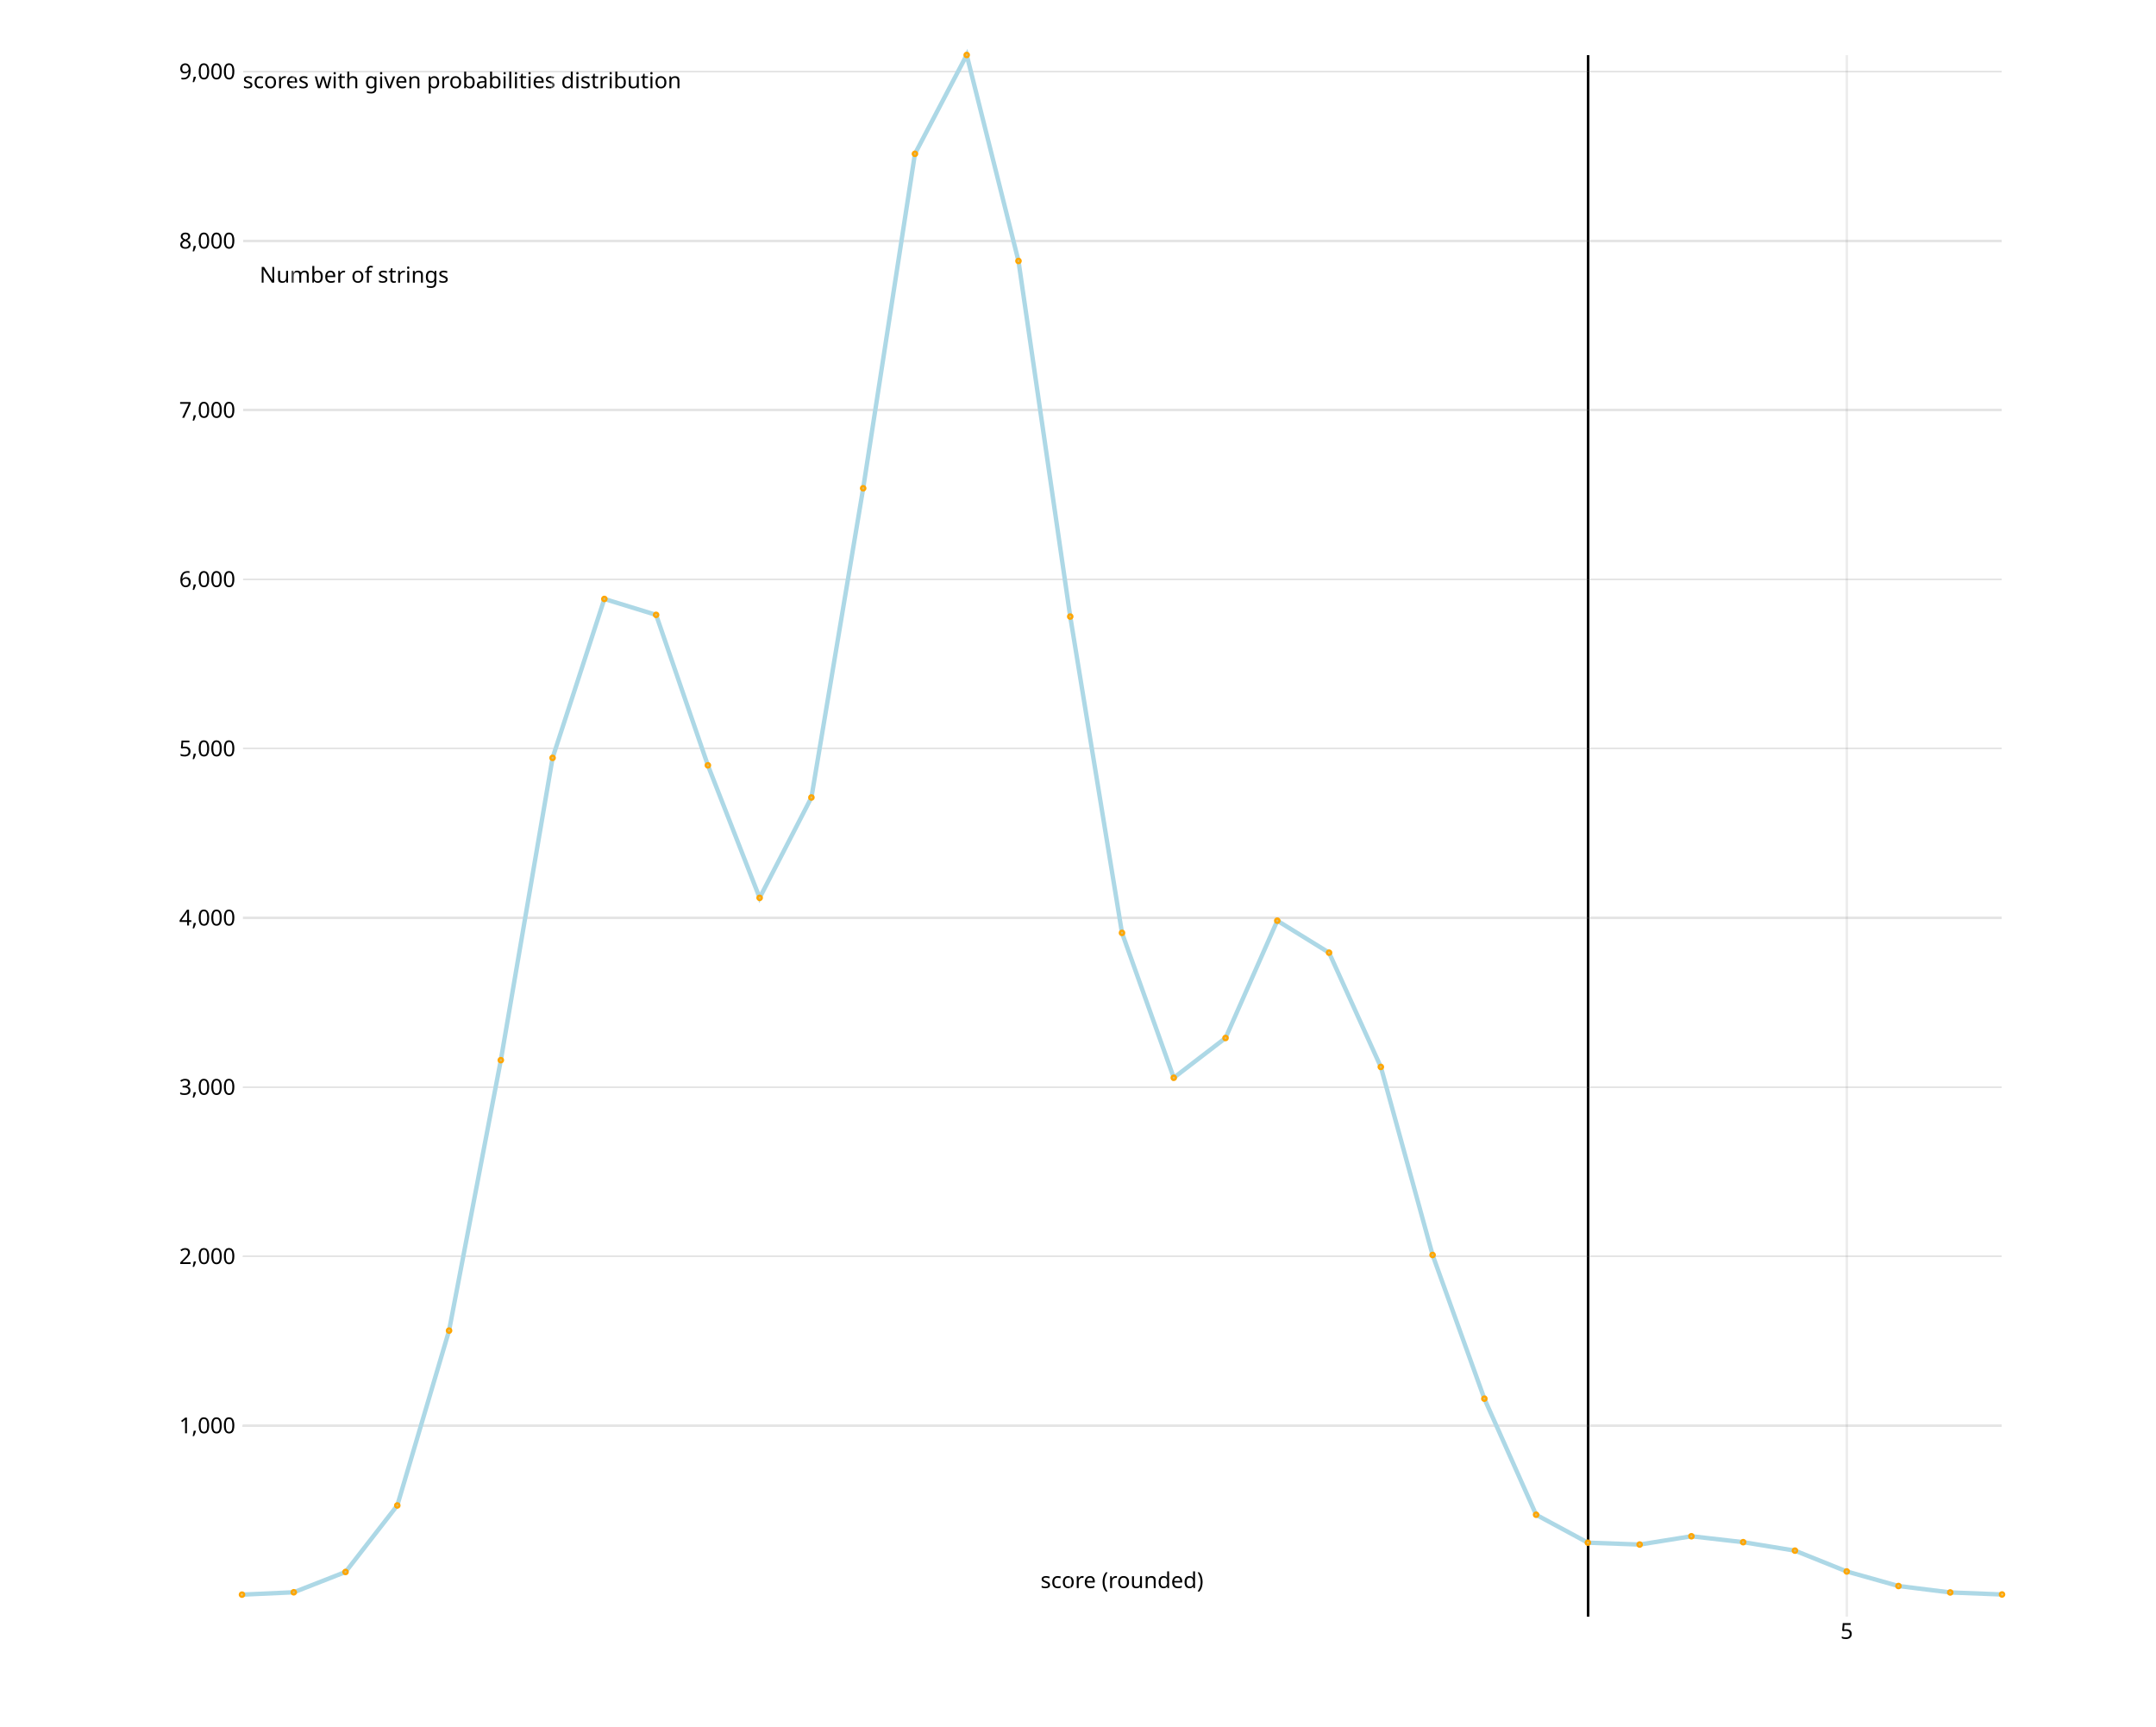
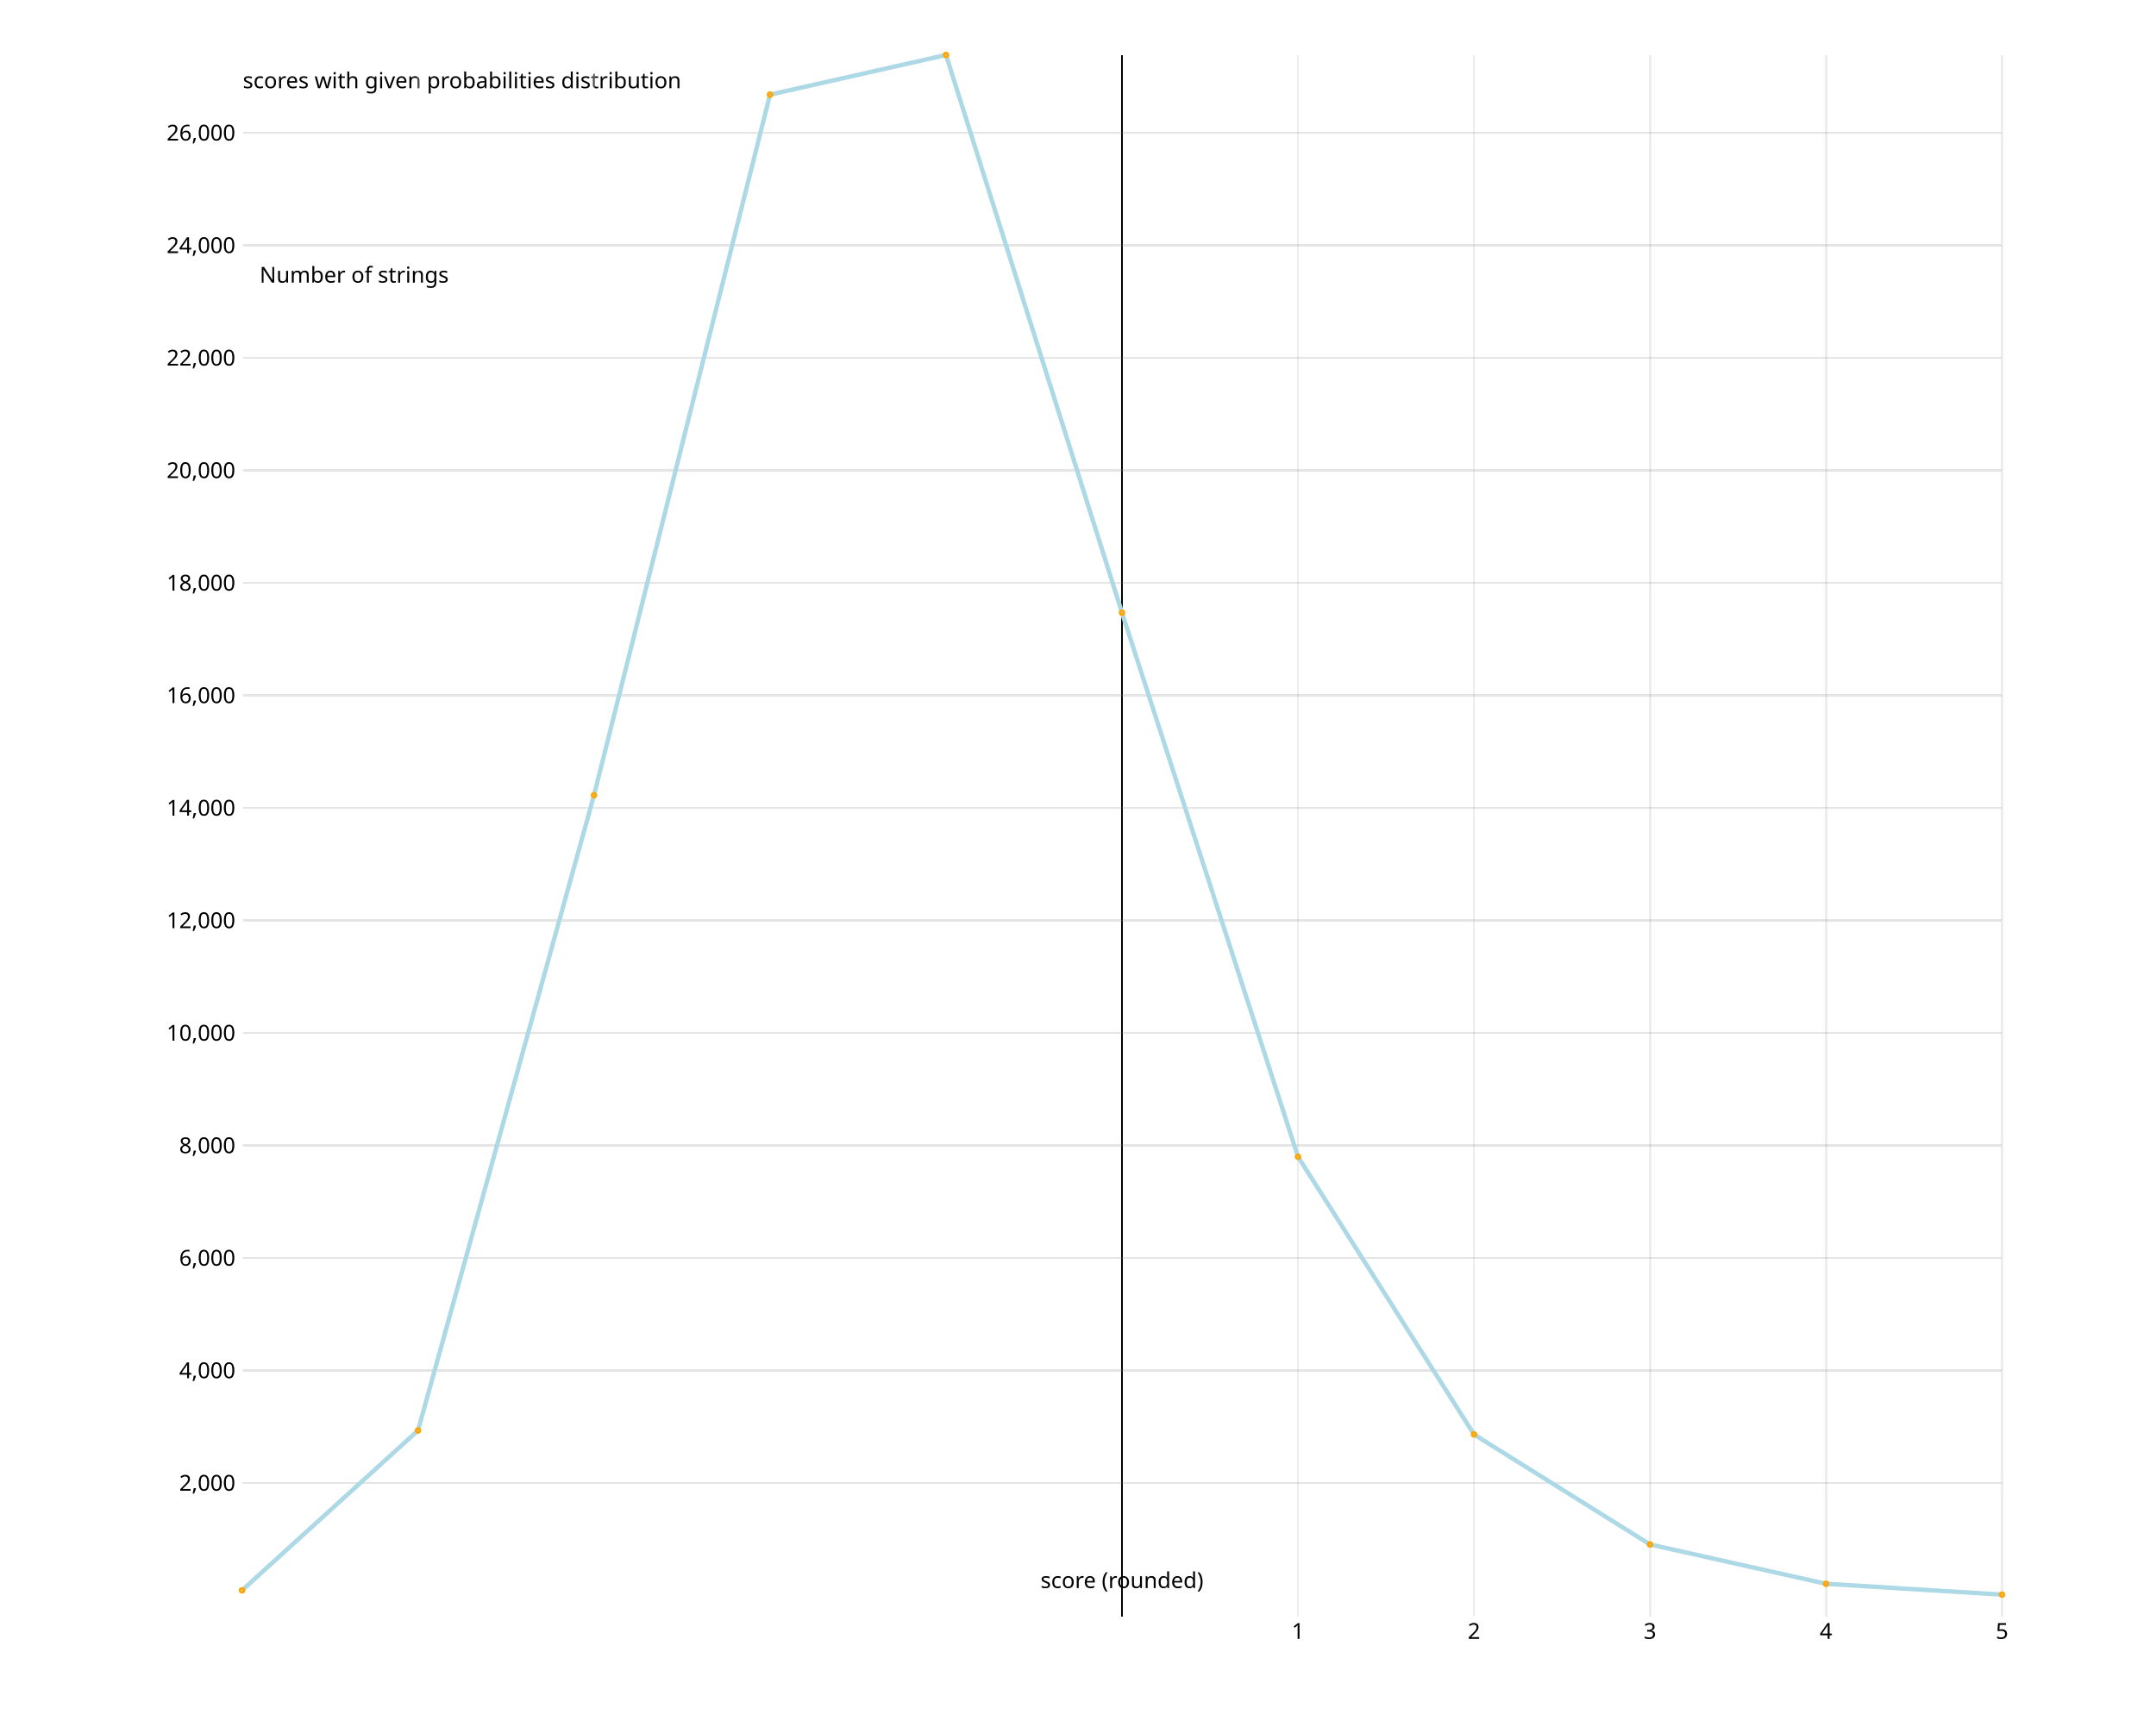
<svg xmlns="http://www.w3.org/2000/svg" font-size="10px" font-family="sans-serif" fill="none" stroke="none" stroke-width="1.5" width="980" height="785">
  <g transform="translate(100,5)">
    <g transform="translate(10,20)">
      <text pointer-events="none" y="3" dy=".71em" transform="translate(100,5)" fill="rgb(0,0,0)" text-anchor="middle">scores with given probabilities distribution</text>
    </g>
    <g transform="translate(10,20)">
      <text pointer-events="none" x="3" dy=".35em" transform="translate(5,100)" fill="rgb(0,0,0)">Number of strings</text>
    </g>
    <g transform="translate(10,20)">
      <text pointer-events="none" y="-3" transform="translate(400.0,700)" fill="rgb(0,0,0)" text-anchor="middle">score (rounded)</text>
    </g>
    <g transform="translate(10,20)">
-       <line shape-rendering="crispEdges" x1="729.412" y1="0" x2="729.412" y2="710" stroke="rgb(128,128,128)" stroke-opacity="0.2" stroke-width="1" />
+       <line shape-rendering="crispEdges" x1="480.0" y1="0" x2="480.0" y2="710" stroke="rgb(128,128,128)" stroke-opacity="0.2" stroke-width="1" />
+       <line shape-rendering="crispEdges" x1="560.0" y1="0" x2="560.0" y2="710" stroke="rgb(128,128,128)" stroke-opacity="0.2" stroke-width="1" />
+       <line shape-rendering="crispEdges" x1="640.0" y1="0" x2="640.0" y2="710" stroke="rgb(128,128,128)" stroke-opacity="0.2" stroke-width="1" />
+       <line shape-rendering="crispEdges" x1="720.0" y1="0" x2="720.0" y2="710" stroke="rgb(128,128,128)" stroke-opacity="0.2" stroke-width="1" />
+       <line shape-rendering="crispEdges" x1="800.0" y1="0" x2="800.0" y2="710" stroke="rgb(128,128,128)" stroke-opacity="0.2" stroke-width="1" />
    </g>
    <g transform="translate(10,20)">
-       <text pointer-events="none" y="3" dy=".71em" transform="translate(729.4118,710)" fill="rgb(0,0,0)" text-anchor="middle">5</text>
+       <text pointer-events="none" y="3" dy=".71em" transform="translate(480.0,710)" fill="rgb(0,0,0)" text-anchor="middle">1</text>
+       <text pointer-events="none" y="3" dy=".71em" transform="translate(560.0,710)" fill="rgb(0,0,0)" text-anchor="middle">2</text>
+       <text pointer-events="none" y="3" dy=".71em" transform="translate(640.0,710)" fill="rgb(0,0,0)" text-anchor="middle">3</text>
+       <text pointer-events="none" y="3" dy=".71em" transform="translate(720.0,710)" fill="rgb(0,0,0)" text-anchor="middle">4</text>
+       <text pointer-events="none" y="3" dy=".71em" transform="translate(800.0,710)" fill="rgb(0,0,0)" text-anchor="middle">5</text>
    </g>
    <g transform="translate(10,20)">
-       <line shape-rendering="crispEdges" x1="23.529" y1="0" x2="23.529" y2="710" stroke="rgb(255,255,255)" stroke-opacity="0.3" stroke-width="1" />
-       <line shape-rendering="crispEdges" x1="141.176" y1="0" x2="141.176" y2="710" stroke="rgb(255,255,255)" stroke-opacity="0.3" stroke-width="1" />
-       <line shape-rendering="crispEdges" x1="258.824" y1="0" x2="258.824" y2="710" stroke="rgb(255,255,255)" stroke-opacity="0.3" stroke-width="1" />
-       <line shape-rendering="crispEdges" x1="376.471" y1="0" x2="376.471" y2="710" stroke="rgb(255,255,255)" stroke-opacity="0.3" stroke-width="1" />
-       <line shape-rendering="crispEdges" x1="494.118" y1="0" x2="494.118" y2="710" stroke="rgb(255,255,255)" stroke-opacity="0.3" stroke-width="1" />
-       <line shape-rendering="crispEdges" x1="611.765" y1="0" x2="611.765" y2="710" stroke="rgb(0,0,0)" stroke-width="1" />
-       <line shape-rendering="crispEdges" x1="729.412" y1="0" x2="729.412" y2="710" stroke="rgb(255,255,255)" stroke-opacity="0.3" stroke-width="1" />
+       <line shape-rendering="crispEdges" x1="0.0" y1="0" x2="0.0" y2="710" stroke="rgb(255,255,255)" stroke-opacity="0.3" stroke-width="1" />
+       <line shape-rendering="crispEdges" x1="80.0" y1="0" x2="80.0" y2="710" stroke="rgb(255,255,255)" stroke-opacity="0.3" stroke-width="1" />
+       <line shape-rendering="crispEdges" x1="160.0" y1="0" x2="160.0" y2="710" stroke="rgb(255,255,255)" stroke-opacity="0.3" stroke-width="1" />
+       <line shape-rendering="crispEdges" x1="240.0" y1="0" x2="240.0" y2="710" stroke="rgb(255,255,255)" stroke-opacity="0.3" stroke-width="1" />
+       <line shape-rendering="crispEdges" x1="320.0" y1="0" x2="320.0" y2="710" stroke="rgb(255,255,255)" stroke-opacity="0.3" stroke-width="1" />
+       <line shape-rendering="crispEdges" x1="400.0" y1="0" x2="400.0" y2="710" stroke="rgb(0,0,0)" stroke-width="1" />
+       <line shape-rendering="crispEdges" x1="480.0" y1="0" x2="480.0" y2="710" stroke="rgb(255,255,255)" stroke-opacity="0.3" stroke-width="1" />
+       <line shape-rendering="crispEdges" x1="560.0" y1="0" x2="560.0" y2="710" stroke="rgb(255,255,255)" stroke-opacity="0.3" stroke-width="1" />
+       <line shape-rendering="crispEdges" x1="640.0" y1="0" x2="640.0" y2="710" stroke="rgb(255,255,255)" stroke-opacity="0.3" stroke-width="1" />
+       <line shape-rendering="crispEdges" x1="720.0" y1="0" x2="720.0" y2="710" stroke="rgb(255,255,255)" stroke-opacity="0.3" stroke-width="1" />
+       <line shape-rendering="crispEdges" x1="800.0" y1="0" x2="800.0" y2="710" stroke="rgb(255,255,255)" stroke-opacity="0.3" stroke-width="1" />
    </g>
    <g transform="translate(10,20)">
-       <line shape-rendering="crispEdges" x1="0" y1="623.129" x2="800" y2="623.129" stroke="rgb(128,128,128)" stroke-opacity="0.2" stroke-width="1" />
-       <line shape-rendering="crispEdges" x1="0" y1="546.18" x2="800" y2="546.18" stroke="rgb(128,128,128)" stroke-opacity="0.2" stroke-width="1" />
-       <line shape-rendering="crispEdges" x1="0" y1="469.232" x2="800" y2="469.232" stroke="rgb(128,128,128)" stroke-opacity="0.2" stroke-width="1" />
-       <line shape-rendering="crispEdges" x1="0" y1="392.283" x2="800" y2="392.283" stroke="rgb(128,128,128)" stroke-opacity="0.2" stroke-width="1" />
-       <line shape-rendering="crispEdges" x1="0" y1="315.335" x2="800" y2="315.335" stroke="rgb(128,128,128)" stroke-opacity="0.2" stroke-width="1" />
-       <line shape-rendering="crispEdges" x1="0" y1="238.386" x2="800" y2="238.386" stroke="rgb(128,128,128)" stroke-opacity="0.2" stroke-width="1" />
-       <line shape-rendering="crispEdges" x1="0" y1="161.438" x2="800" y2="161.438" stroke="rgb(128,128,128)" stroke-opacity="0.2" stroke-width="1" />
-       <line shape-rendering="crispEdges" x1="0" y1="84.489" x2="800" y2="84.489" stroke="rgb(128,128,128)" stroke-opacity="0.2" stroke-width="1" />
-       <line shape-rendering="crispEdges" x1="0" y1="7.541" x2="800" y2="7.541" stroke="rgb(128,128,128)" stroke-opacity="0.2" stroke-width="1" />
+       <line shape-rendering="crispEdges" x1="0" y1="649.255" x2="800" y2="649.255" stroke="rgb(128,128,128)" stroke-opacity="0.2" stroke-width="1" />
+       <line shape-rendering="crispEdges" x1="0" y1="598.1" x2="800" y2="598.1" stroke="rgb(128,128,128)" stroke-opacity="0.2" stroke-width="1" />
+       <line shape-rendering="crispEdges" x1="0" y1="546.945" x2="800" y2="546.945" stroke="rgb(128,128,128)" stroke-opacity="0.2" stroke-width="1" />
+       <line shape-rendering="crispEdges" x1="0" y1="495.791" x2="800" y2="495.791" stroke="rgb(128,128,128)" stroke-opacity="0.2" stroke-width="1" />
+       <line shape-rendering="crispEdges" x1="0" y1="444.636" x2="800" y2="444.636" stroke="rgb(128,128,128)" stroke-opacity="0.2" stroke-width="1" />
+       <line shape-rendering="crispEdges" x1="0" y1="393.481" x2="800" y2="393.481" stroke="rgb(128,128,128)" stroke-opacity="0.2" stroke-width="1" />
+       <line shape-rendering="crispEdges" x1="0" y1="342.327" x2="800" y2="342.327" stroke="rgb(128,128,128)" stroke-opacity="0.2" stroke-width="1" />
+       <line shape-rendering="crispEdges" x1="0" y1="291.172" x2="800" y2="291.172" stroke="rgb(128,128,128)" stroke-opacity="0.2" stroke-width="1" />
+       <line shape-rendering="crispEdges" x1="0" y1="240.018" x2="800" y2="240.018" stroke="rgb(128,128,128)" stroke-opacity="0.2" stroke-width="1" />
+       <line shape-rendering="crispEdges" x1="0" y1="188.863" x2="800" y2="188.863" stroke="rgb(128,128,128)" stroke-opacity="0.2" stroke-width="1" />
+       <line shape-rendering="crispEdges" x1="0" y1="137.708" x2="800" y2="137.708" stroke="rgb(128,128,128)" stroke-opacity="0.2" stroke-width="1" />
+       <line shape-rendering="crispEdges" x1="0" y1="86.554" x2="800" y2="86.554" stroke="rgb(128,128,128)" stroke-opacity="0.2" stroke-width="1" />
+       <line shape-rendering="crispEdges" x1="0" y1="35.399" x2="800" y2="35.399" stroke="rgb(128,128,128)" stroke-opacity="0.2" stroke-width="1" />
    </g>
    <g transform="translate(10,20)">
-       <text pointer-events="none" x="-3" dy=".35em" transform="translate(0,623.1285)" fill="rgb(0,0,0)" text-anchor="end">1,000</text>
-       <text pointer-events="none" x="-3" dy=".35em" transform="translate(0,546.1801)" fill="rgb(0,0,0)" text-anchor="end">2,000</text>
-       <text pointer-events="none" x="-3" dy=".35em" transform="translate(0,469.2316)" fill="rgb(0,0,0)" text-anchor="end">3,000</text>
-       <text pointer-events="none" x="-3" dy=".35em" transform="translate(0,392.2832)" fill="rgb(0,0,0)" text-anchor="end">4,000</text>
-       <text pointer-events="none" x="-3" dy=".35em" transform="translate(0,315.3347)" fill="rgb(0,0,0)" text-anchor="end">5,000</text>
-       <text pointer-events="none" x="-3" dy=".35em" transform="translate(0,238.3863)" fill="rgb(0,0,0)" text-anchor="end">6,000</text>
-       <text pointer-events="none" x="-3" dy=".35em" transform="translate(0,161.4378)" fill="rgb(0,0,0)" text-anchor="end">7,000</text>
-       <text pointer-events="none" x="-3" dy=".35em" transform="translate(0,84.48939)" fill="rgb(0,0,0)" text-anchor="end">8,000</text>
-       <text pointer-events="none" x="-3" dy=".35em" transform="translate(0,7.540948)" fill="rgb(0,0,0)" text-anchor="end">9,000</text>
+       <text pointer-events="none" x="-3" dy=".35em" transform="translate(0,649.2546)" fill="rgb(0,0,0)" text-anchor="end">2,000</text>
+       <text pointer-events="none" x="-3" dy=".35em" transform="translate(0,598.1)" fill="rgb(0,0,0)" text-anchor="end">4,000</text>
+       <text pointer-events="none" x="-3" dy=".35em" transform="translate(0,546.9453)" fill="rgb(0,0,0)" text-anchor="end">6,000</text>
+       <text pointer-events="none" x="-3" dy=".35em" transform="translate(0,495.7907)" fill="rgb(0,0,0)" text-anchor="end">8,000</text>
+       <text pointer-events="none" x="-3" dy=".35em" transform="translate(0,444.6361)" fill="rgb(0,0,0)" text-anchor="end">10,000</text>
+       <text pointer-events="none" x="-3" dy=".35em" transform="translate(0,393.4814)" fill="rgb(0,0,0)" text-anchor="end">12,000</text>
+       <text pointer-events="none" x="-3" dy=".35em" transform="translate(0,342.3268)" fill="rgb(0,0,0)" text-anchor="end">14,000</text>
+       <text pointer-events="none" x="-3" dy=".35em" transform="translate(0,291.1722)" fill="rgb(0,0,0)" text-anchor="end">16,000</text>
+       <text pointer-events="none" x="-3" dy=".35em" transform="translate(0,240.0175)" fill="rgb(0,0,0)" text-anchor="end">18,000</text>
+       <text pointer-events="none" x="-3" dy=".35em" transform="translate(0,188.8629)" fill="rgb(0,0,0)" text-anchor="end">20,000</text>
+       <text pointer-events="none" x="-3" dy=".35em" transform="translate(0,137.7083)" fill="rgb(0,0,0)" text-anchor="end">22,000</text>
+       <text pointer-events="none" x="-3" dy=".35em" transform="translate(0,86.55364)" fill="rgb(0,0,0)" text-anchor="end">24,000</text>
+       <text pointer-events="none" x="-3" dy=".35em" transform="translate(0,35.39901)" fill="rgb(0,0,0)" text-anchor="end">26,000</text>
    </g>
    <g transform="translate(10,20)">
-       <line shape-rendering="crispEdges" x1="0" y1="0" x2="0" y2="623.129" stroke="rgb(255,255,255)" stroke-opacity="0.3" stroke-width="1" />
-       <line shape-rendering="crispEdges" x1="0" y1="0" x2="0" y2="546.18" stroke="rgb(255,255,255)" stroke-opacity="0.3" stroke-width="1" />
-       <line shape-rendering="crispEdges" x1="0" y1="0" x2="0" y2="469.232" stroke="rgb(255,255,255)" stroke-opacity="0.3" stroke-width="1" />
-       <line shape-rendering="crispEdges" x1="0" y1="0" x2="0" y2="392.283" stroke="rgb(255,255,255)" stroke-opacity="0.3" stroke-width="1" />
-       <line shape-rendering="crispEdges" x1="0" y1="0" x2="0" y2="315.335" stroke="rgb(255,255,255)" stroke-opacity="0.3" stroke-width="1" />
-       <line shape-rendering="crispEdges" x1="0" y1="0" x2="0" y2="238.386" stroke="rgb(255,255,255)" stroke-opacity="0.3" stroke-width="1" />
-       <line shape-rendering="crispEdges" x1="0" y1="0" x2="0" y2="161.438" stroke="rgb(255,255,255)" stroke-opacity="0.3" stroke-width="1" />
-       <line shape-rendering="crispEdges" x1="0" y1="0" x2="0" y2="84.489" stroke="rgb(255,255,255)" stroke-opacity="0.3" stroke-width="1" />
-       <line shape-rendering="crispEdges" x1="0" y1="0" x2="0" y2="7.541" stroke="rgb(255,255,255)" stroke-opacity="0.3" stroke-width="1" />
+       <line shape-rendering="crispEdges" x1="0" y1="0" x2="0" y2="649.255" stroke="rgb(255,255,255)" stroke-opacity="0.3" stroke-width="1" />
+       <line shape-rendering="crispEdges" x1="0" y1="0" x2="0" y2="598.1" stroke="rgb(255,255,255)" stroke-opacity="0.3" stroke-width="1" />
+       <line shape-rendering="crispEdges" x1="0" y1="0" x2="0" y2="546.945" stroke="rgb(255,255,255)" stroke-opacity="0.3" stroke-width="1" />
+       <line shape-rendering="crispEdges" x1="0" y1="0" x2="0" y2="495.791" stroke="rgb(255,255,255)" stroke-opacity="0.3" stroke-width="1" />
+       <line shape-rendering="crispEdges" x1="0" y1="0" x2="0" y2="444.636" stroke="rgb(255,255,255)" stroke-opacity="0.3" stroke-width="1" />
+       <line shape-rendering="crispEdges" x1="0" y1="0" x2="0" y2="393.481" stroke="rgb(255,255,255)" stroke-opacity="0.3" stroke-width="1" />
+       <line shape-rendering="crispEdges" x1="0" y1="0" x2="0" y2="342.327" stroke="rgb(255,255,255)" stroke-opacity="0.3" stroke-width="1" />
+       <line shape-rendering="crispEdges" x1="0" y1="0" x2="0" y2="291.172" stroke="rgb(255,255,255)" stroke-opacity="0.3" stroke-width="1" />
+       <line shape-rendering="crispEdges" x1="0" y1="0" x2="0" y2="240.018" stroke="rgb(255,255,255)" stroke-opacity="0.3" stroke-width="1" />
+       <line shape-rendering="crispEdges" x1="0" y1="0" x2="0" y2="188.863" stroke="rgb(255,255,255)" stroke-opacity="0.3" stroke-width="1" />
+       <line shape-rendering="crispEdges" x1="0" y1="0" x2="0" y2="137.708" stroke="rgb(255,255,255)" stroke-opacity="0.3" stroke-width="1" />
+       <line shape-rendering="crispEdges" x1="0" y1="0" x2="0" y2="86.554" stroke="rgb(255,255,255)" stroke-opacity="0.3" stroke-width="1" />
+       <line shape-rendering="crispEdges" x1="0" y1="0" x2="0" y2="35.399" stroke="rgb(255,255,255)" stroke-opacity="0.3" stroke-width="1" />
    </g>
    <g transform="translate(10,20)">
-       <path d="M0.0,700.0L23.529,698.923L47.059,689.689L70.588,659.448L94.118,579.96L117.647,456.997L141.176,319.567L164.706,247.312L188.235,254.545L211.765,322.953L235.294,383.203L258.824,337.573L282.353,196.988L305.882,44.938L329.412,0.0L352.941,93.646L376.471,255.315L400.0,399.132L423.529,464.999L447.059,446.917L470.588,393.591L494.118,408.135L517.647,460.075L541.176,545.564L564.706,610.894L588.235,663.68L611.765,676.377L635.294,677.223L658.824,673.453L682.353,676.146L705.882,679.993L729.412,689.458L752.941,696.076L776.471,699L800.0,699.923" fill="none" stroke="rgb(173,216,230)" stroke-dasharray="" stroke-width="2" />
+       <path d="M0.0,698.056L80.0,625.365L160.0,336.546L240.0,18.032L320.0,0.0L400.0,253.574L480.0,500.906L560.0,627.156L640.0,677.185L720.0,695.064L800.0,700.0" fill="none" stroke="rgb(173,216,230)" stroke-dasharray="" stroke-width="2" />
    </g>
    <g transform="translate(10,20)">
-       <circle fill="rgb(255,165,0)" fill-opacity="0.5" stroke="rgb(255,165,0)" stroke-width="1" cx="0.0" cy="700.0" r="1.0" />
-       <circle fill="rgb(255,165,0)" fill-opacity="0.5" stroke="rgb(255,165,0)" stroke-width="1" cx="23.529" cy="698.923" r="1.0" />
-       <circle fill="rgb(255,165,0)" fill-opacity="0.5" stroke="rgb(255,165,0)" stroke-width="1" cx="47.059" cy="689.689" r="1.0" />
-       <circle fill="rgb(255,165,0)" fill-opacity="0.5" stroke="rgb(255,165,0)" stroke-width="1" cx="70.588" cy="659.448" r="1.0" />
-       <circle fill="rgb(255,165,0)" fill-opacity="0.5" stroke="rgb(255,165,0)" stroke-width="1" cx="94.118" cy="579.96" r="1.0" />
-       <circle fill="rgb(255,165,0)" fill-opacity="0.5" stroke="rgb(255,165,0)" stroke-width="1" cx="117.647" cy="456.997" r="1.0" />
-       <circle fill="rgb(255,165,0)" fill-opacity="0.5" stroke="rgb(255,165,0)" stroke-width="1" cx="141.176" cy="319.567" r="1.0" />
-       <circle fill="rgb(255,165,0)" fill-opacity="0.5" stroke="rgb(255,165,0)" stroke-width="1" cx="164.706" cy="247.312" r="1.0" />
-       <circle fill="rgb(255,165,0)" fill-opacity="0.5" stroke="rgb(255,165,0)" stroke-width="1" cx="188.235" cy="254.545" r="1.0" />
-       <circle fill="rgb(255,165,0)" fill-opacity="0.5" stroke="rgb(255,165,0)" stroke-width="1" cx="211.765" cy="322.953" r="1.0" />
-       <circle fill="rgb(255,165,0)" fill-opacity="0.5" stroke="rgb(255,165,0)" stroke-width="1" cx="235.294" cy="383.203" r="1.0" />
-       <circle fill="rgb(255,165,0)" fill-opacity="0.5" stroke="rgb(255,165,0)" stroke-width="1" cx="258.824" cy="337.573" r="1.0" />
-       <circle fill="rgb(255,165,0)" fill-opacity="0.5" stroke="rgb(255,165,0)" stroke-width="1" cx="282.353" cy="196.988" r="1.0" />
-       <circle fill="rgb(255,165,0)" fill-opacity="0.5" stroke="rgb(255,165,0)" stroke-width="1" cx="305.882" cy="44.938" r="1.0" />
-       <circle fill="rgb(255,165,0)" fill-opacity="0.5" stroke="rgb(255,165,0)" stroke-width="1" cx="329.412" cy="0.0" r="1.0" />
-       <circle fill="rgb(255,165,0)" fill-opacity="0.5" stroke="rgb(255,165,0)" stroke-width="1" cx="352.941" cy="93.646" r="1.0" />
-       <circle fill="rgb(255,165,0)" fill-opacity="0.5" stroke="rgb(255,165,0)" stroke-width="1" cx="376.471" cy="255.315" r="1.0" />
-       <circle fill="rgb(255,165,0)" fill-opacity="0.5" stroke="rgb(255,165,0)" stroke-width="1" cx="400.0" cy="399.132" r="1.0" />
-       <circle fill="rgb(255,165,0)" fill-opacity="0.5" stroke="rgb(255,165,0)" stroke-width="1" cx="423.529" cy="464.999" r="1.0" />
-       <circle fill="rgb(255,165,0)" fill-opacity="0.5" stroke="rgb(255,165,0)" stroke-width="1" cx="447.059" cy="446.917" r="1.0" />
-       <circle fill="rgb(255,165,0)" fill-opacity="0.5" stroke="rgb(255,165,0)" stroke-width="1" cx="470.588" cy="393.591" r="1.0" />
-       <circle fill="rgb(255,165,0)" fill-opacity="0.5" stroke="rgb(255,165,0)" stroke-width="1" cx="494.118" cy="408.135" r="1.0" />
-       <circle fill="rgb(255,165,0)" fill-opacity="0.5" stroke="rgb(255,165,0)" stroke-width="1" cx="517.647" cy="460.075" r="1.0" />
-       <circle fill="rgb(255,165,0)" fill-opacity="0.5" stroke="rgb(255,165,0)" stroke-width="1" cx="541.176" cy="545.564" r="1.0" />
-       <circle fill="rgb(255,165,0)" fill-opacity="0.5" stroke="rgb(255,165,0)" stroke-width="1" cx="564.706" cy="610.894" r="1.0" />
-       <circle fill="rgb(255,165,0)" fill-opacity="0.5" stroke="rgb(255,165,0)" stroke-width="1" cx="588.235" cy="663.68" r="1.0" />
-       <circle fill="rgb(255,165,0)" fill-opacity="0.5" stroke="rgb(255,165,0)" stroke-width="1" cx="611.765" cy="676.377" r="1.0" />
-       <circle fill="rgb(255,165,0)" fill-opacity="0.5" stroke="rgb(255,165,0)" stroke-width="1" cx="635.294" cy="677.223" r="1.0" />
-       <circle fill="rgb(255,165,0)" fill-opacity="0.5" stroke="rgb(255,165,0)" stroke-width="1" cx="658.824" cy="673.453" r="1.0" />
-       <circle fill="rgb(255,165,0)" fill-opacity="0.5" stroke="rgb(255,165,0)" stroke-width="1" cx="682.353" cy="676.146" r="1.0" />
-       <circle fill="rgb(255,165,0)" fill-opacity="0.5" stroke="rgb(255,165,0)" stroke-width="1" cx="705.882" cy="679.993" r="1.0" />
-       <circle fill="rgb(255,165,0)" fill-opacity="0.5" stroke="rgb(255,165,0)" stroke-width="1" cx="729.412" cy="689.458" r="1.0" />
-       <circle fill="rgb(255,165,0)" fill-opacity="0.5" stroke="rgb(255,165,0)" stroke-width="1" cx="752.941" cy="696.076" r="1.0" />
-       <circle fill="rgb(255,165,0)" fill-opacity="0.5" stroke="rgb(255,165,0)" stroke-width="1" cx="776.471" cy="699" r="1.0" />
-       <circle fill="rgb(255,165,0)" fill-opacity="0.5" stroke="rgb(255,165,0)" stroke-width="1" cx="800.0" cy="699.923" r="1.0" />
+       <circle fill="rgb(255,165,0)" fill-opacity="0.5" stroke="rgb(255,165,0)" stroke-width="1" cx="0.0" cy="698.056" r="1.0" />
+       <circle fill="rgb(255,165,0)" fill-opacity="0.5" stroke="rgb(255,165,0)" stroke-width="1" cx="80.0" cy="625.365" r="1.0" />
+       <circle fill="rgb(255,165,0)" fill-opacity="0.5" stroke="rgb(255,165,0)" stroke-width="1" cx="160.0" cy="336.546" r="1.0" />
+       <circle fill="rgb(255,165,0)" fill-opacity="0.5" stroke="rgb(255,165,0)" stroke-width="1" cx="240.0" cy="18.032" r="1.0" />
+       <circle fill="rgb(255,165,0)" fill-opacity="0.5" stroke="rgb(255,165,0)" stroke-width="1" cx="320.0" cy="0.0" r="1.0" />
+       <circle fill="rgb(255,165,0)" fill-opacity="0.5" stroke="rgb(255,165,0)" stroke-width="1" cx="400.0" cy="253.574" r="1.0" />
+       <circle fill="rgb(255,165,0)" fill-opacity="0.5" stroke="rgb(255,165,0)" stroke-width="1" cx="480.0" cy="500.906" r="1.0" />
+       <circle fill="rgb(255,165,0)" fill-opacity="0.5" stroke="rgb(255,165,0)" stroke-width="1" cx="560.0" cy="627.156" r="1.0" />
+       <circle fill="rgb(255,165,0)" fill-opacity="0.5" stroke="rgb(255,165,0)" stroke-width="1" cx="640.0" cy="677.185" r="1.0" />
+       <circle fill="rgb(255,165,0)" fill-opacity="0.5" stroke="rgb(255,165,0)" stroke-width="1" cx="720.0" cy="695.064" r="1.0" />
+       <circle fill="rgb(255,165,0)" fill-opacity="0.5" stroke="rgb(255,165,0)" stroke-width="1" cx="800.0" cy="700.0" r="1.0" />
    </g>
  </g>
</svg>
